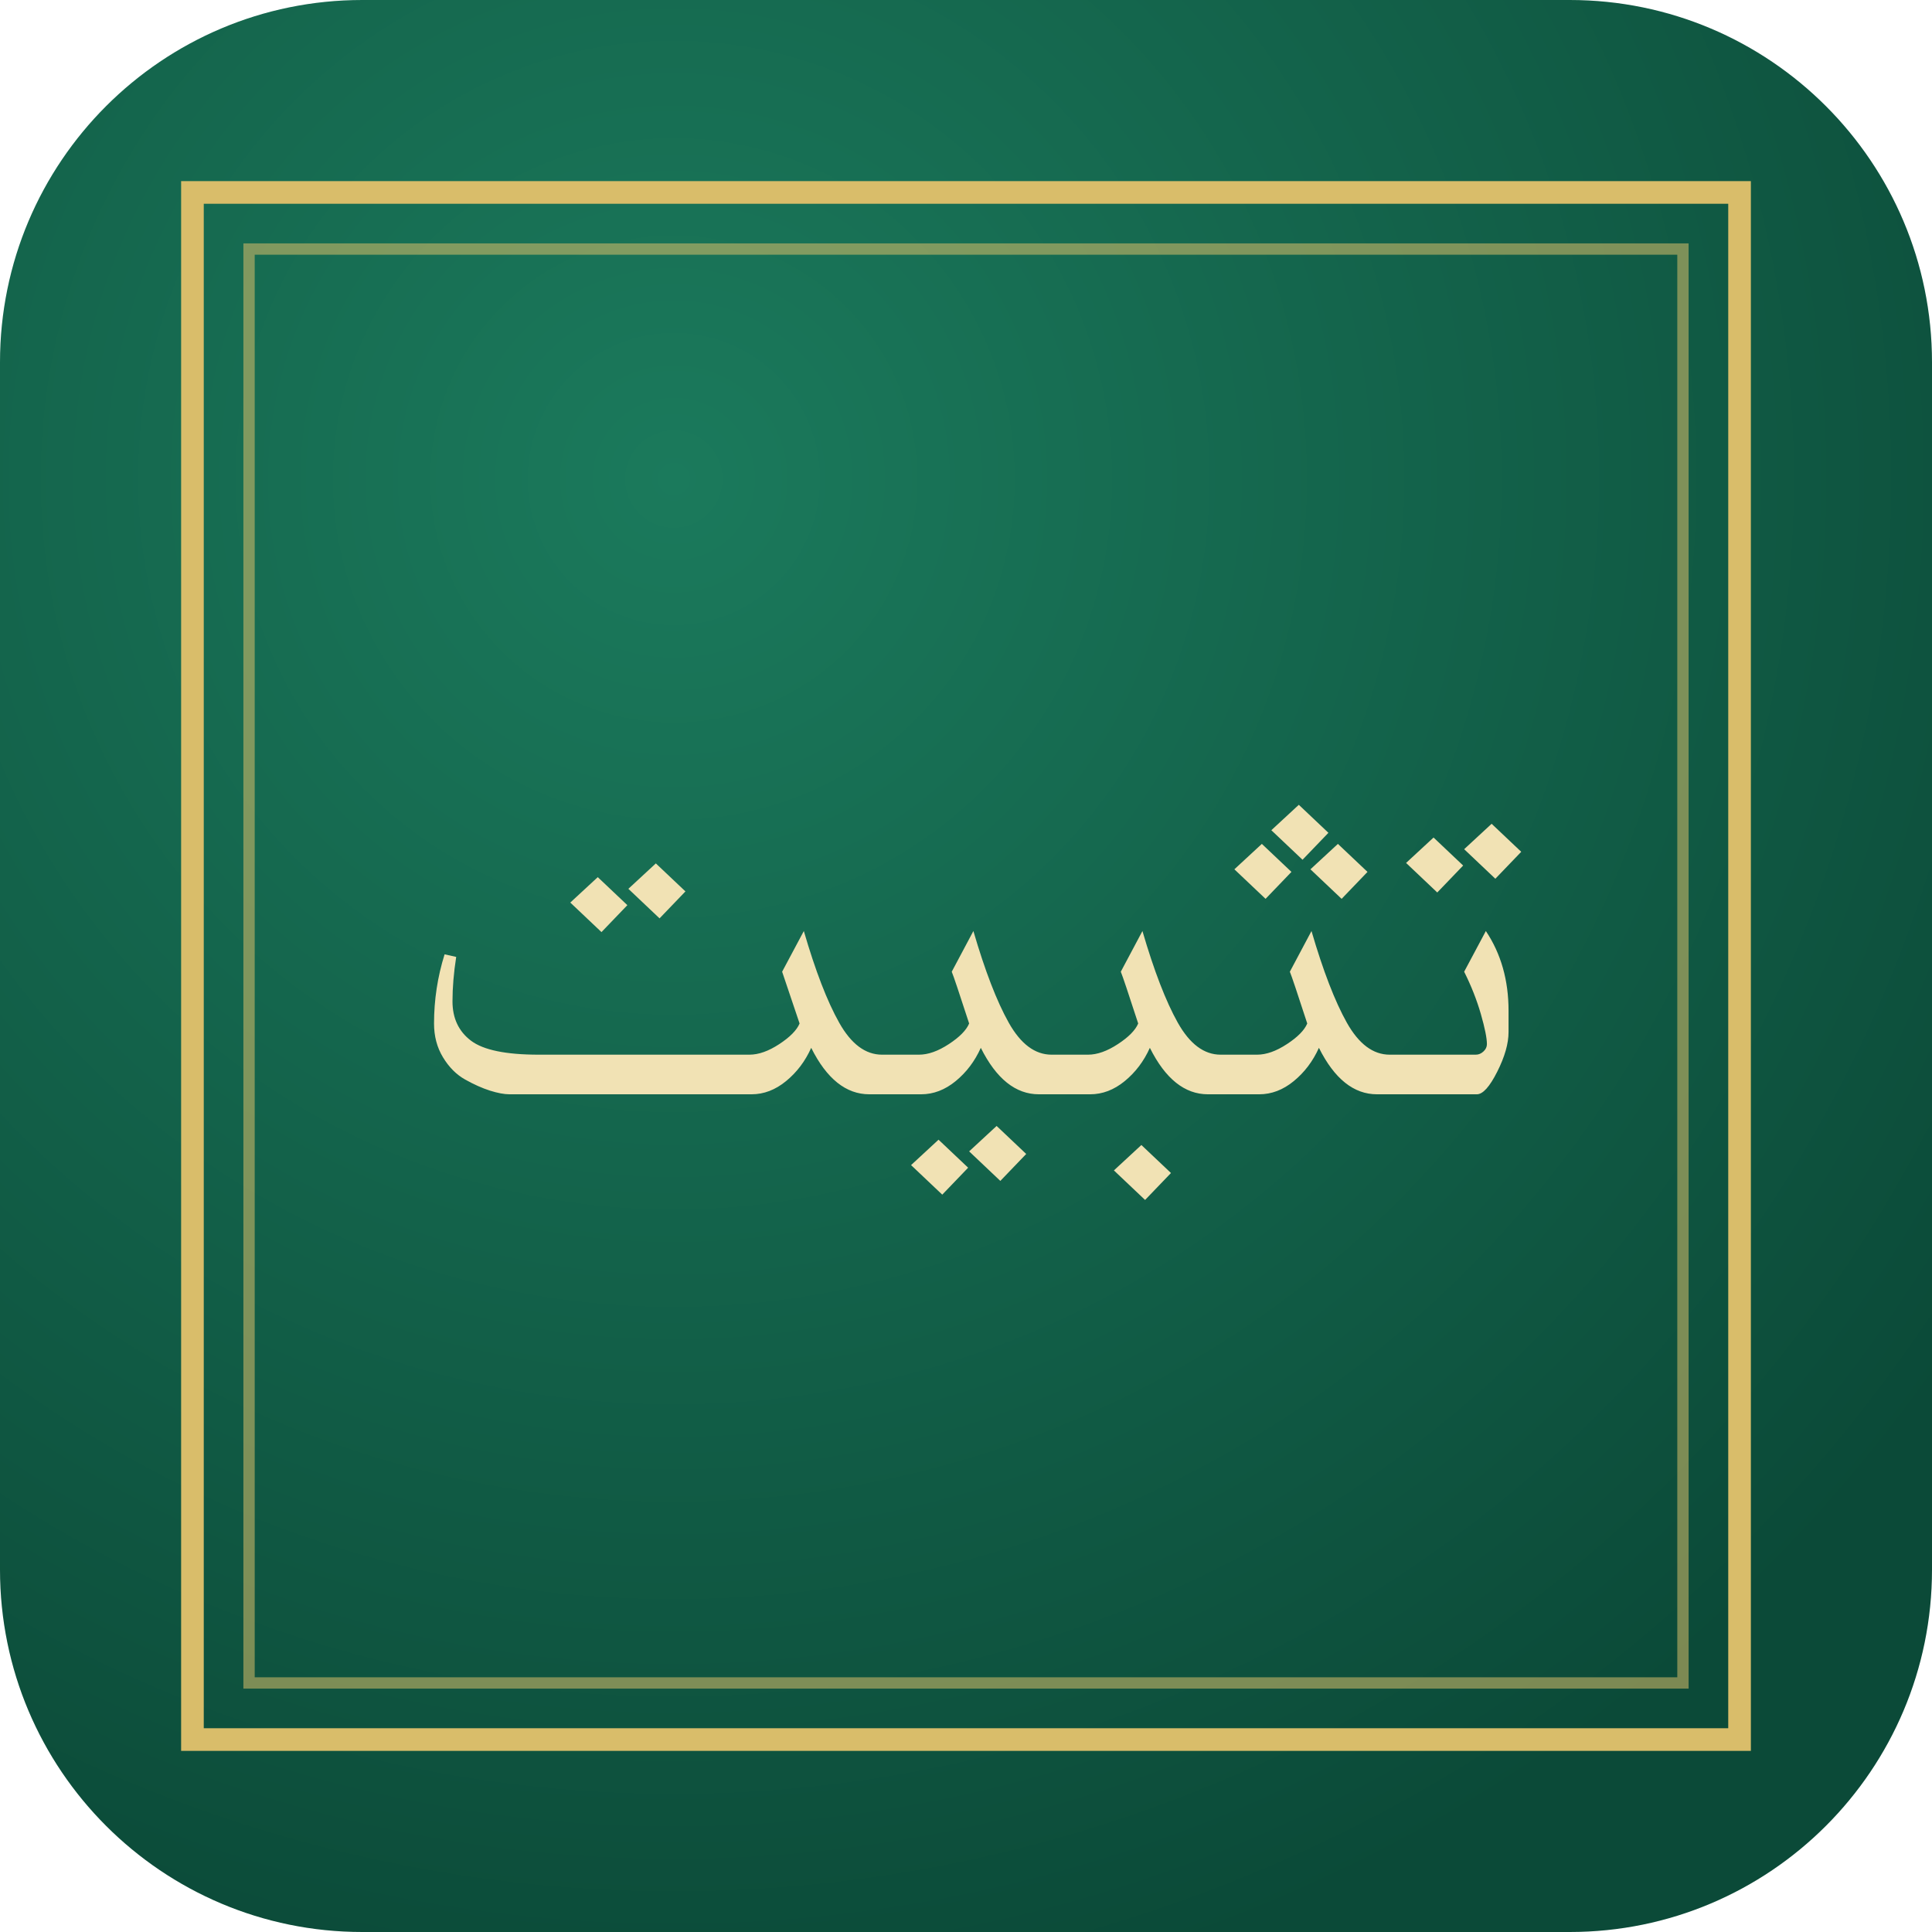
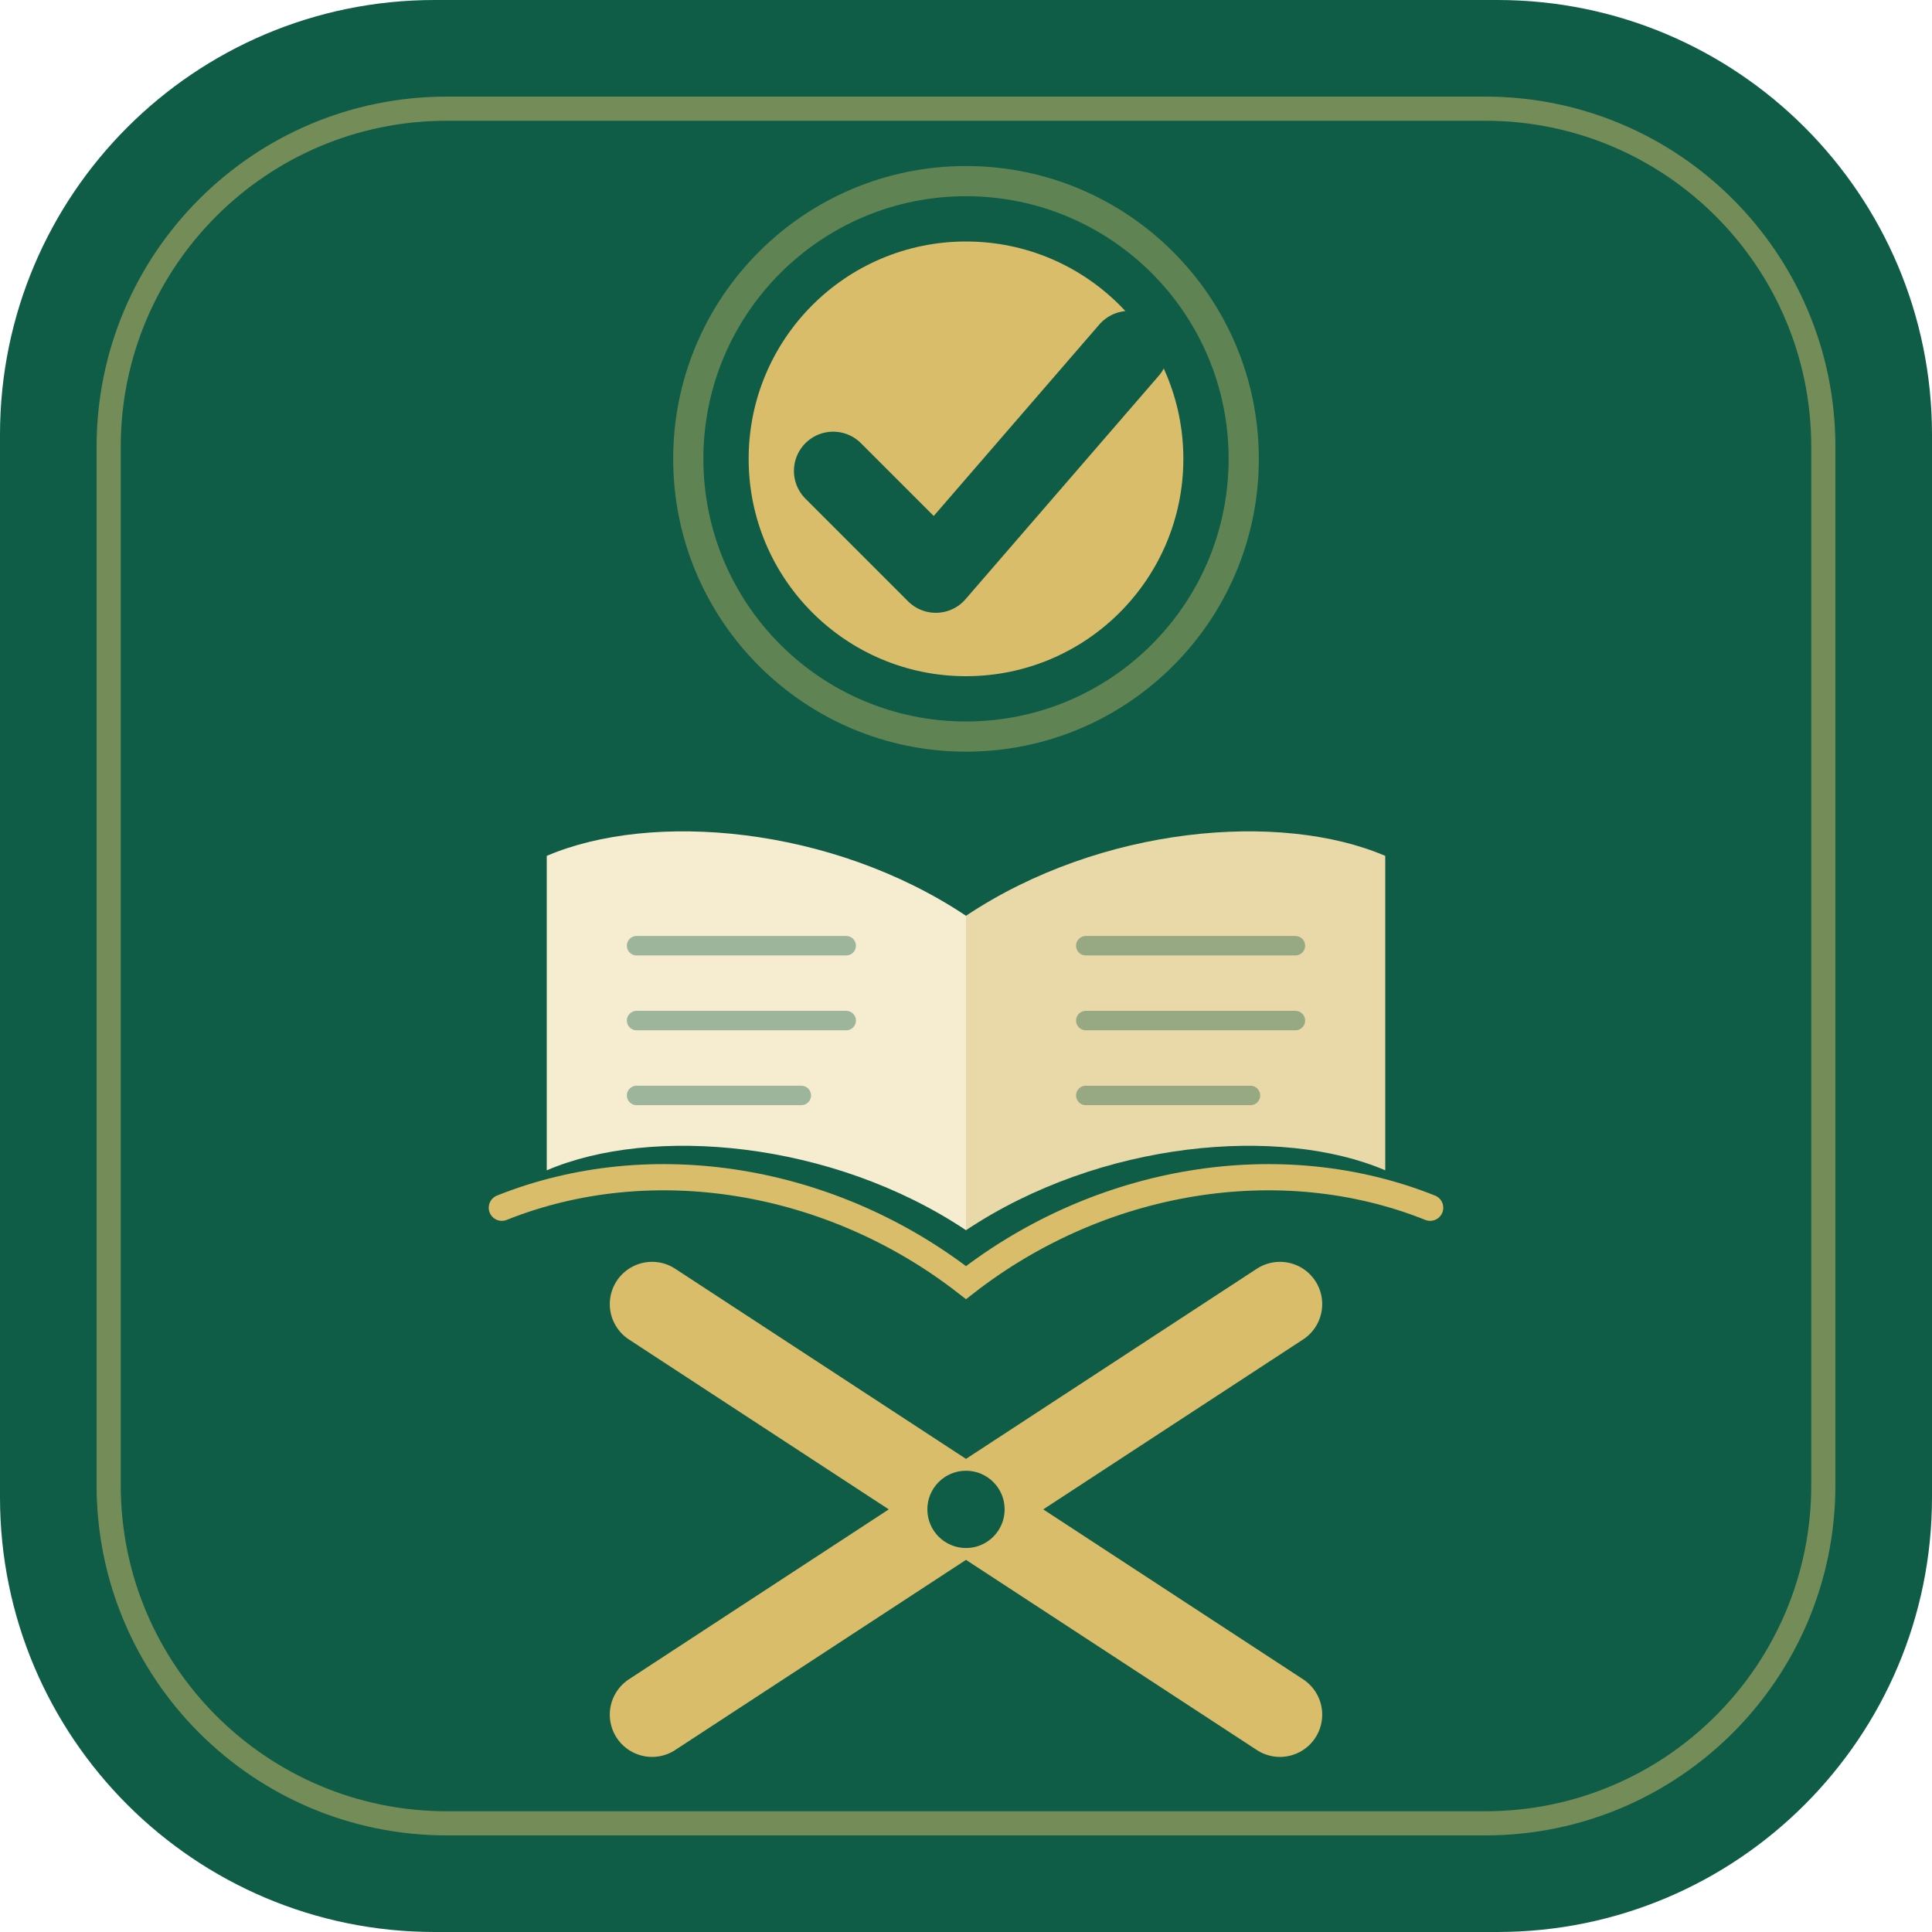
- <svg xmlns="http://www.w3.org/2000/svg" viewBox="0 0 512 512">
-   <defs>
-     <radialGradient id="g" cx=".35" cy=".25" r=".8">
-       <stop offset="0" stop-color="#1b7a5c" />
-       <stop offset="1" stop-color="#0b4a38" />
-     </radialGradient>
-   </defs>
-   <rect width="512" height="512" rx="96" fill="url(#g)" />
-   <rect x="51" y="51" width="410" height="410" fill="none" stroke="#d9bd6a" stroke-width="6" />
-   <rect x="66" y="66" width="380" height="380" fill="none" stroke="#d9bd6a" stroke-opacity=".55" stroke-width="3" />
-   <text x="256" y="290" font-size="140" text-anchor="middle" fill="#f1e2b4" font-family="Amiri Quran, serif">تثبيت</text>
+ <svg xmlns="http://www.w3.org/2000/svg" viewBox="0 0 160 160">
+   <rect width="160" height="160" rx="36" fill="#0f5d46" />
+   <rect x="9" y="9" width="142" height="142" rx="28" fill="none" stroke="#d9bd6a" stroke-opacity=".5" stroke-width="2" />
+   <circle cx="80" cy="38" r="23" fill="none" stroke="#d9bd6a" stroke-opacity=".4" stroke-width="2.5" />
+   <circle cx="80" cy="38" r="18" fill="#d9bd6a" />
+   <path d="M69 39l8.5 8.5 16-18.5" fill="none" stroke="#0f5d46" stroke-width="6.5" stroke-linecap="round" stroke-linejoin="round" />
+   <path d="M54 142L106 108M106 142L54 108" stroke="#d9bd6a" stroke-width="7" stroke-linecap="round" />
+   <circle cx="80" cy="125" r="3.2" fill="#0f5d46" />
+   <g transform="translate(80 87) scale(0.62) translate(-80 -88)">
+     <path d="M80 112C62 100 38 98 24 104V62C38 56 62 58 80 70Z" fill="#f6ecd0" />
+     <path d="M80 112C98 100 122 98 136 104V62C122 56 98 58 80 70Z" fill="#ead9a8" />
+     <path d="M18 109C38 101 62 105 80 119C98 105 122 101 142 109" fill="none" stroke="#d9bd6a" stroke-width="3.5" stroke-linecap="round" />
+     <path d="M36 74h28M36 84h28M36 94h22M96 74h28M96 84h28M96 94h22" stroke="#0f5d46" stroke-opacity=".38" stroke-width="2.6" stroke-linecap="round" />
+   </g>
</svg>
